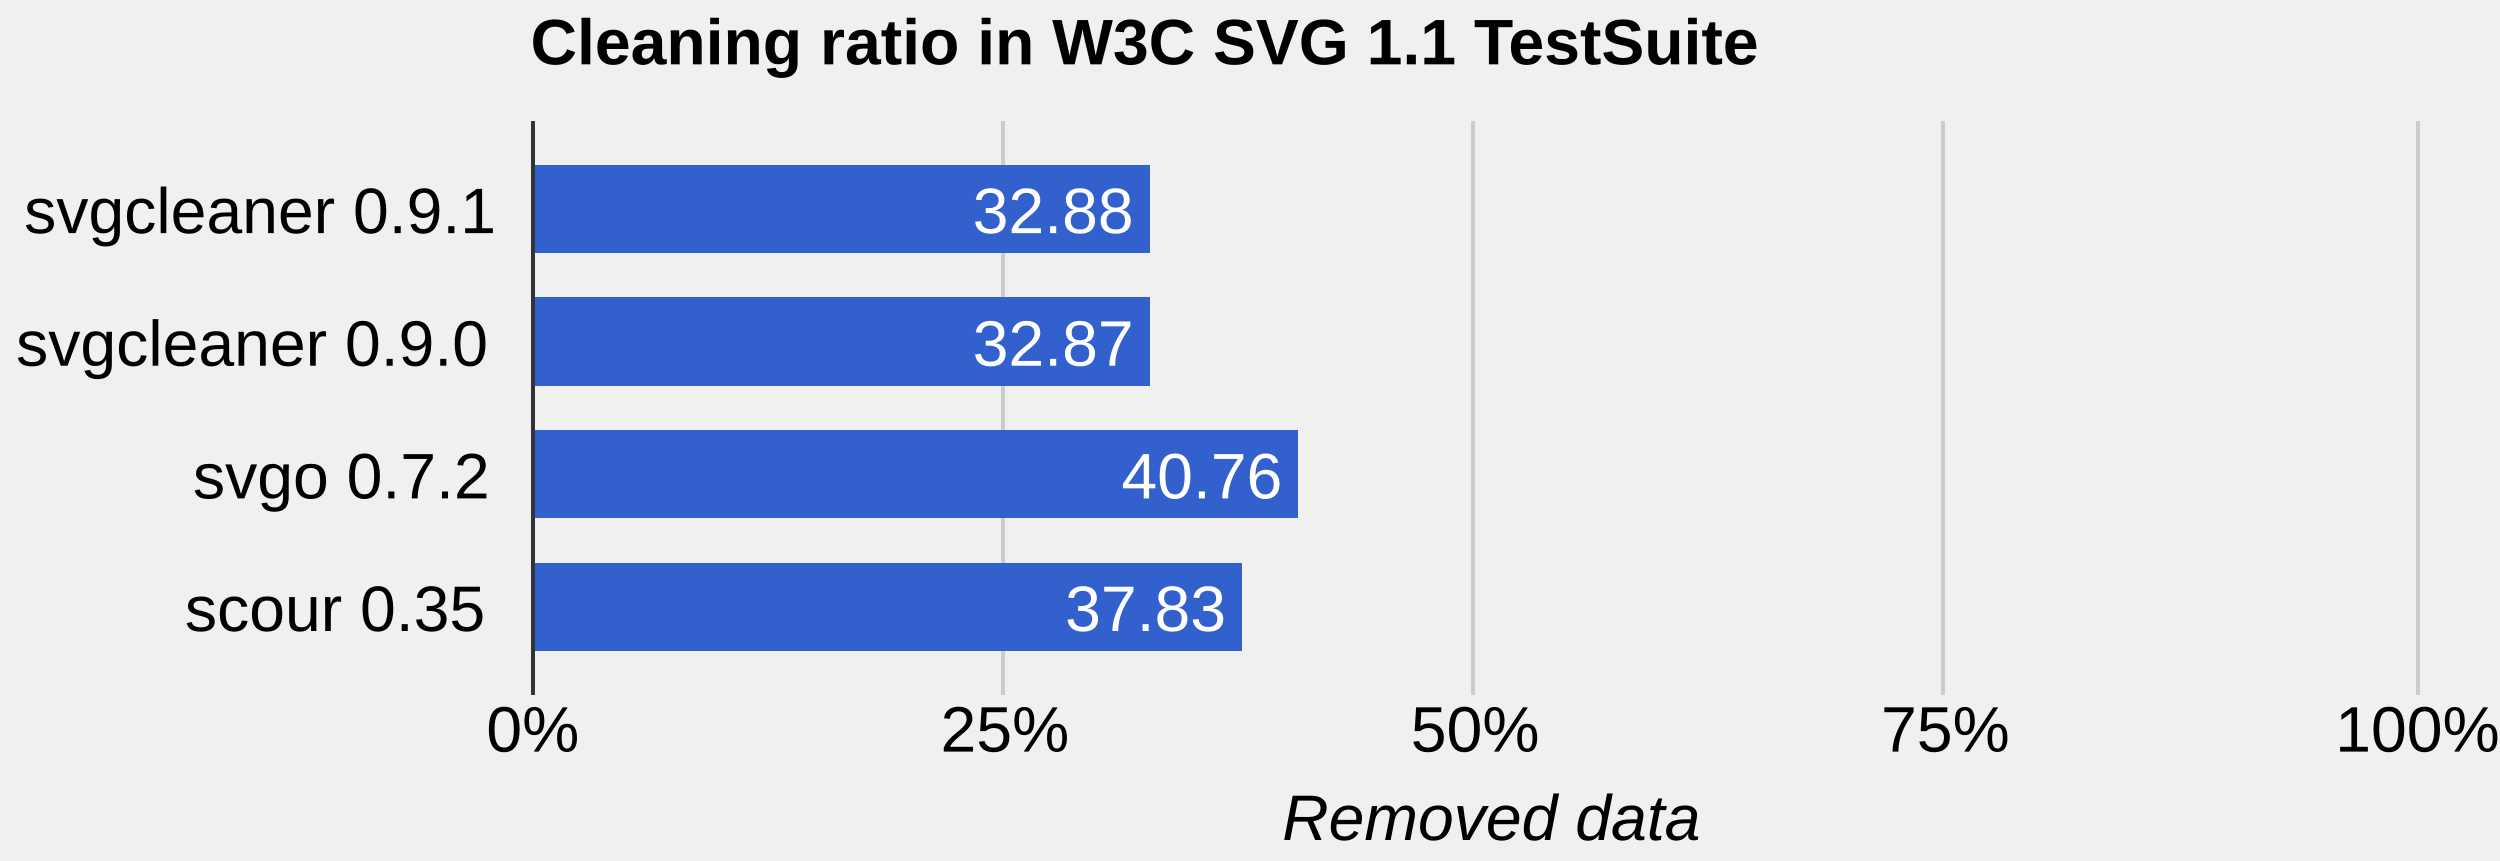
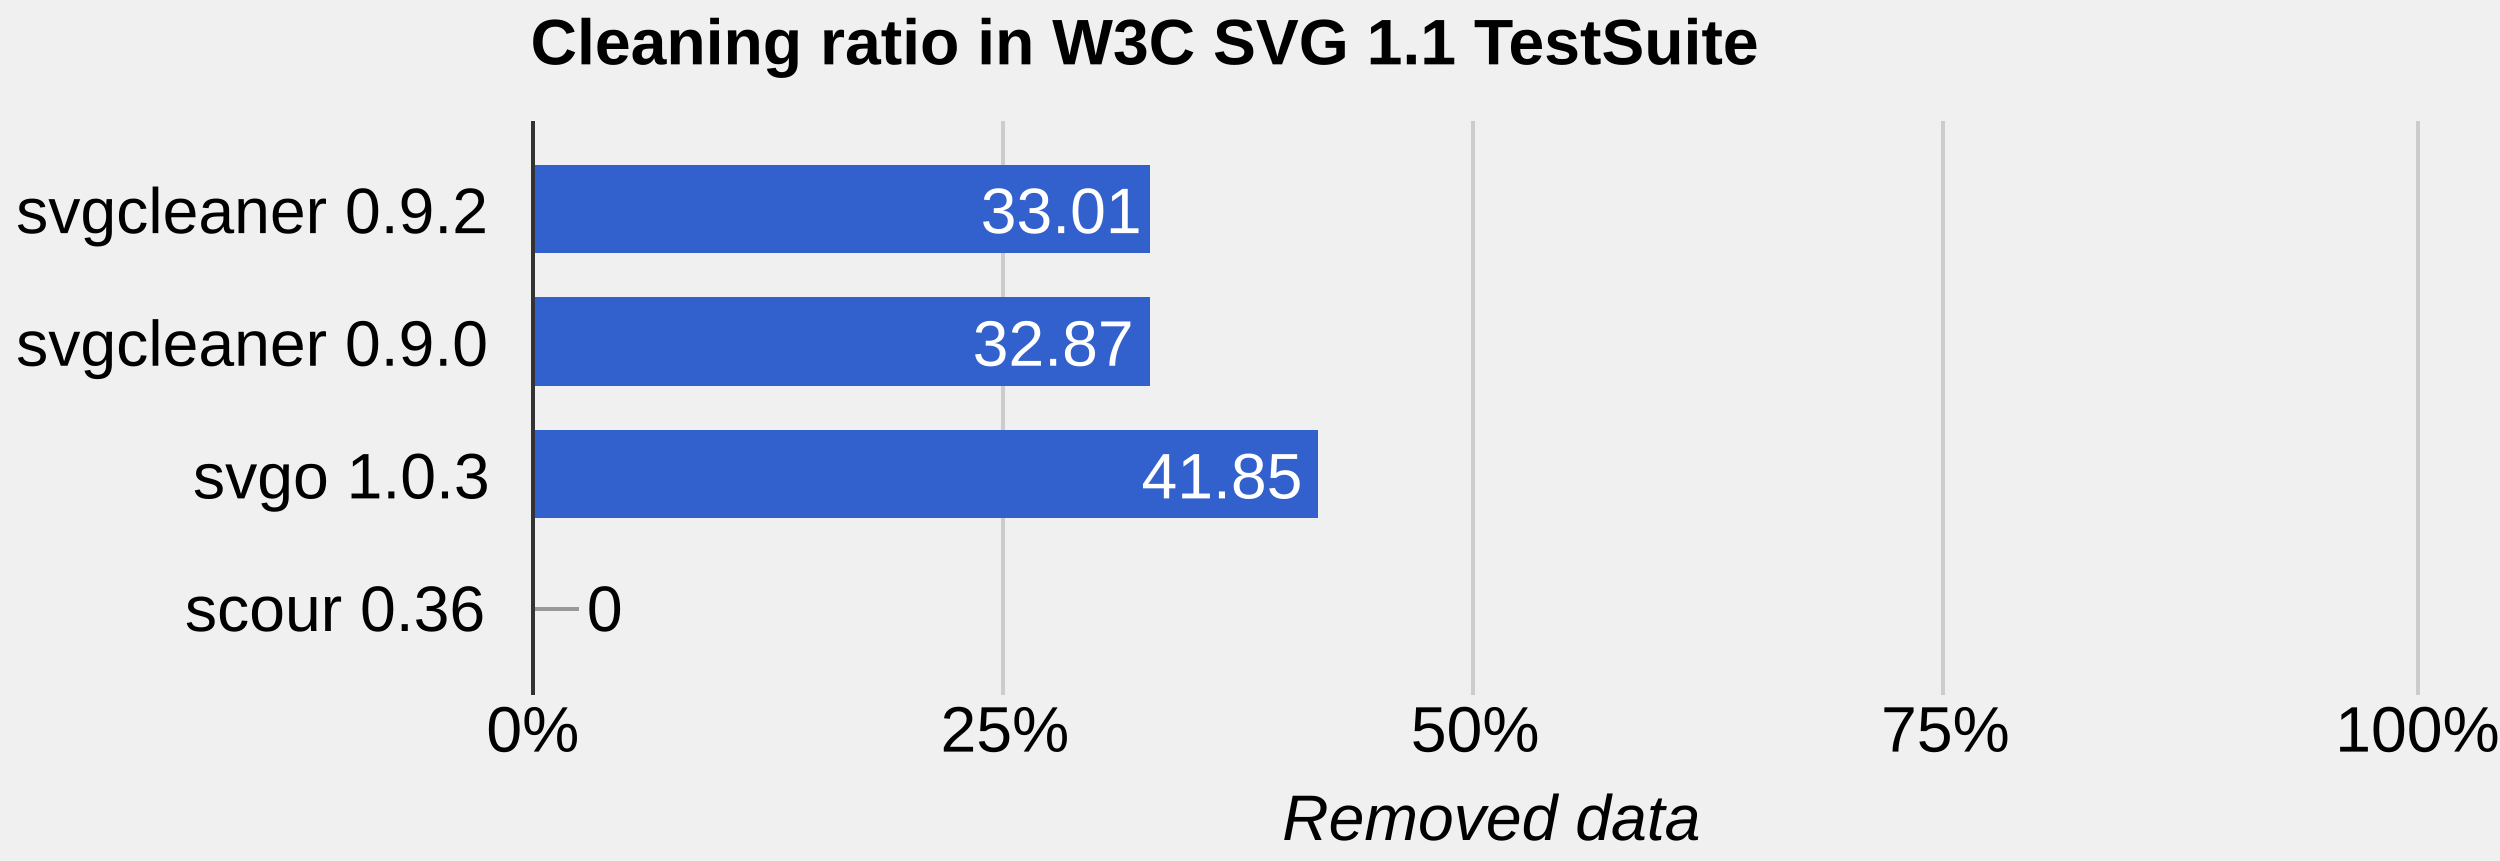
<svg xmlns="http://www.w3.org/2000/svg" height="214" shape-rendering="crispEdges" width="622">
  <text font-family="Arial" font-size="16" font-weight="bold" x="132" y="16">
        Cleaning ratio in W3C SVG 1.1 TestSuite
    </text>
-   <text font-family="Arial" font-size="16" x="6" y="58">
-         svgcleaner 0.9.1
+   <text font-family="Arial" font-size="16" x="4" y="58">
+         svgcleaner 0.9.2
    </text>
  <text font-family="Arial" font-size="16" x="4" y="91">
        svgcleaner 0.9.0
    </text>
  <text font-family="Arial" font-size="16" x="48" y="124">
-         svgo 0.7.2
+         svgo 1.0.3
    </text>
  <text font-family="Arial" font-size="16" x="46" y="157">
-         scour 0.35
+         scour 0.36
    </text>
  <rect fill="#ccc" height="143" width="1" x="132" y="30" />
  <text fill="#000" font-family="Arial" font-size="16" x="121" y="187">
        0%
    </text>
  <rect fill="#ccc" height="143" width="1" x="249" y="30" />
  <text fill="#000" font-family="Arial" font-size="16" x="234" y="187">
        25%
    </text>
  <rect fill="#ccc" height="143" width="1" x="366" y="30" />
  <text fill="#000" font-family="Arial" font-size="16" x="351" y="187">
        50%
    </text>
  <rect fill="#ccc" height="143" width="1" x="483" y="30" />
  <text fill="#000" font-family="Arial" font-size="16" x="468" y="187">
        75%
    </text>
  <rect fill="#ccc" height="143" width="1" x="601" y="30" />
  <text fill="#000" font-family="Arial" font-size="16" x="581" y="187">
        100%
    </text>
  <rect fill="#3260cd" height="22" width="154" x="132" y="41" />
-   <text fill="#fff" font-family="Arial" font-size="16" x="242" y="58">
-         32.88
+   <text fill="#fff" font-family="Arial" font-size="16" x="244" y="58">
+         33.01
    </text>
  <rect fill="#3260cd" height="22" width="154" x="132" y="74" />
  <text fill="#fff" font-family="Arial" font-size="16" x="242" y="91">
        32.87
    </text>
-   <rect fill="#3260cd" height="22" width="191" x="132" y="107" />
-   <text fill="#fff" font-family="Arial" font-size="16" x="279" y="124">
-         40.76
+   <rect fill="#3260cd" height="22" width="196" x="132" y="107" />
+   <text fill="#fff" font-family="Arial" font-size="16" x="284" y="124">
+         41.85
    </text>
-   <rect fill="#3260cd" height="22" width="177" x="132" y="140" />
-   <text fill="#fff" font-family="Arial" font-size="16" x="265" y="157">
-         37.83
+   <rect fill="#3260cd" height="22" width="0" x="132" y="140" />
+   <rect fill="#999" height="1" width="12" x="132" y="151" />
+   <text fill="#000" font-family="Arial" font-size="16" x="146" y="157">
+         0
    </text>
  <rect fill="#333" height="143" width="1" x="132" y="30" />
  <text font-family="Arial" font-size="16" font-style="italic" x="319" y="209">
        Removed data
    </text>
</svg>
